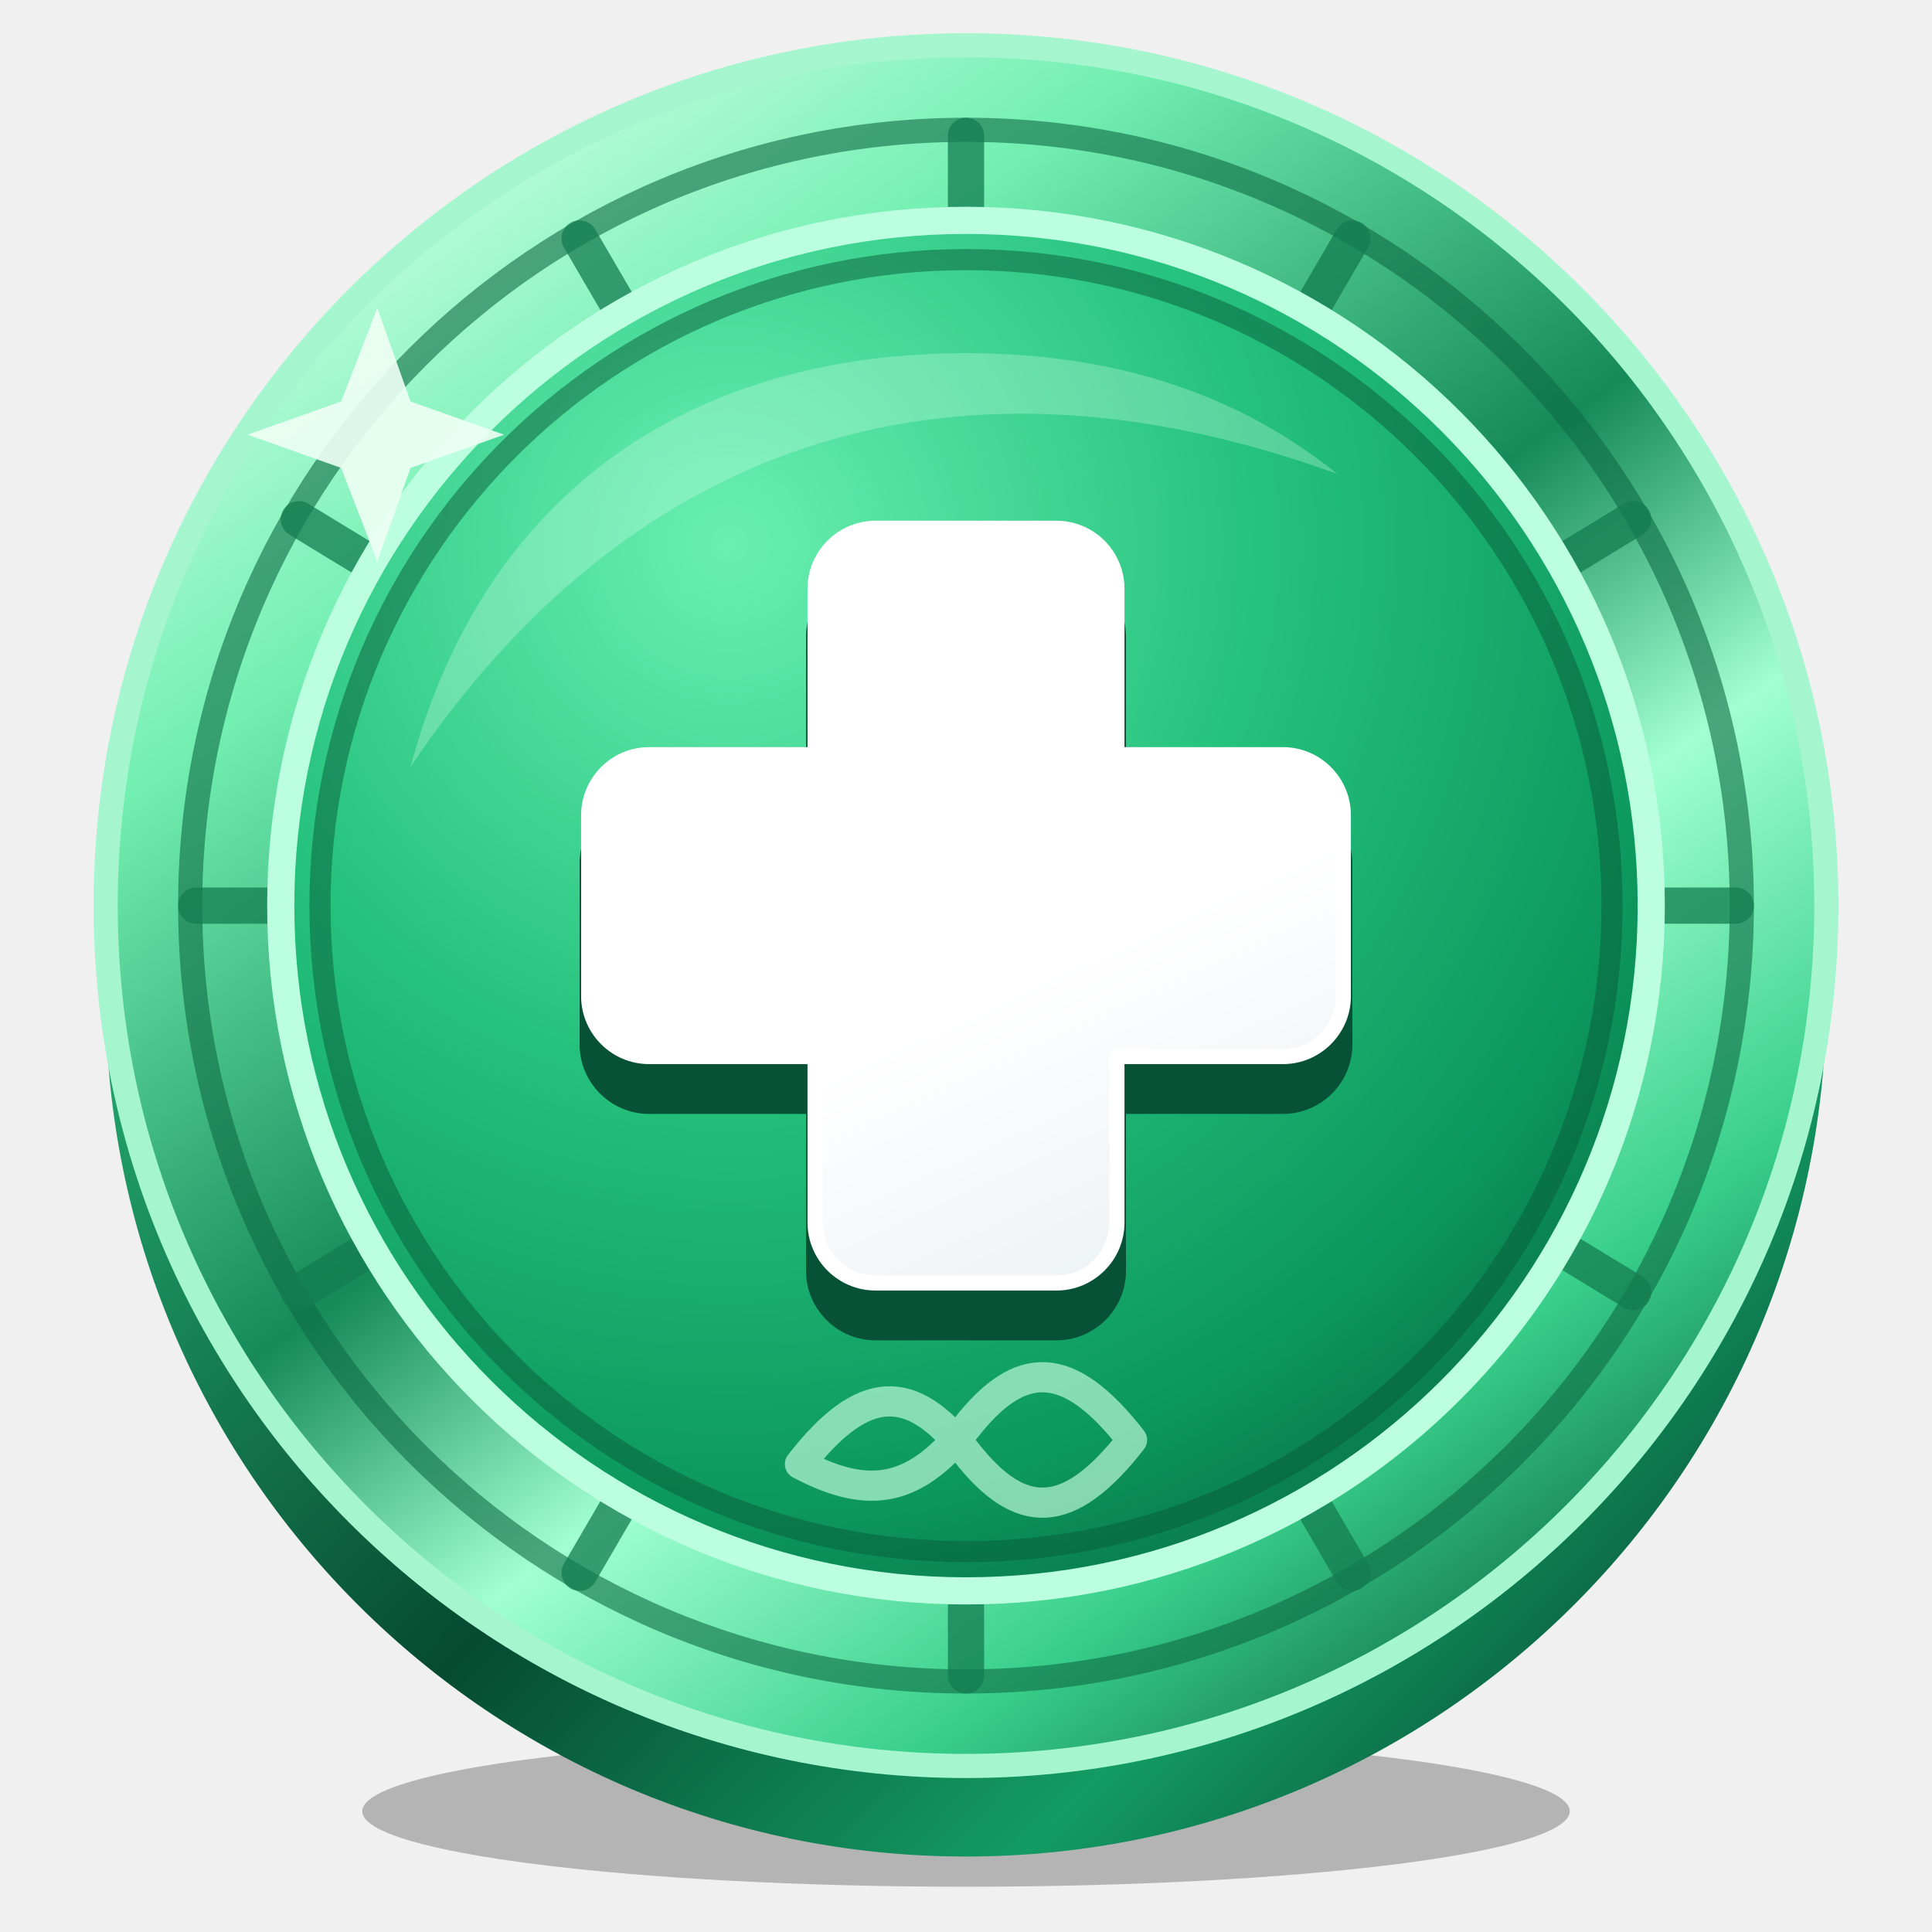
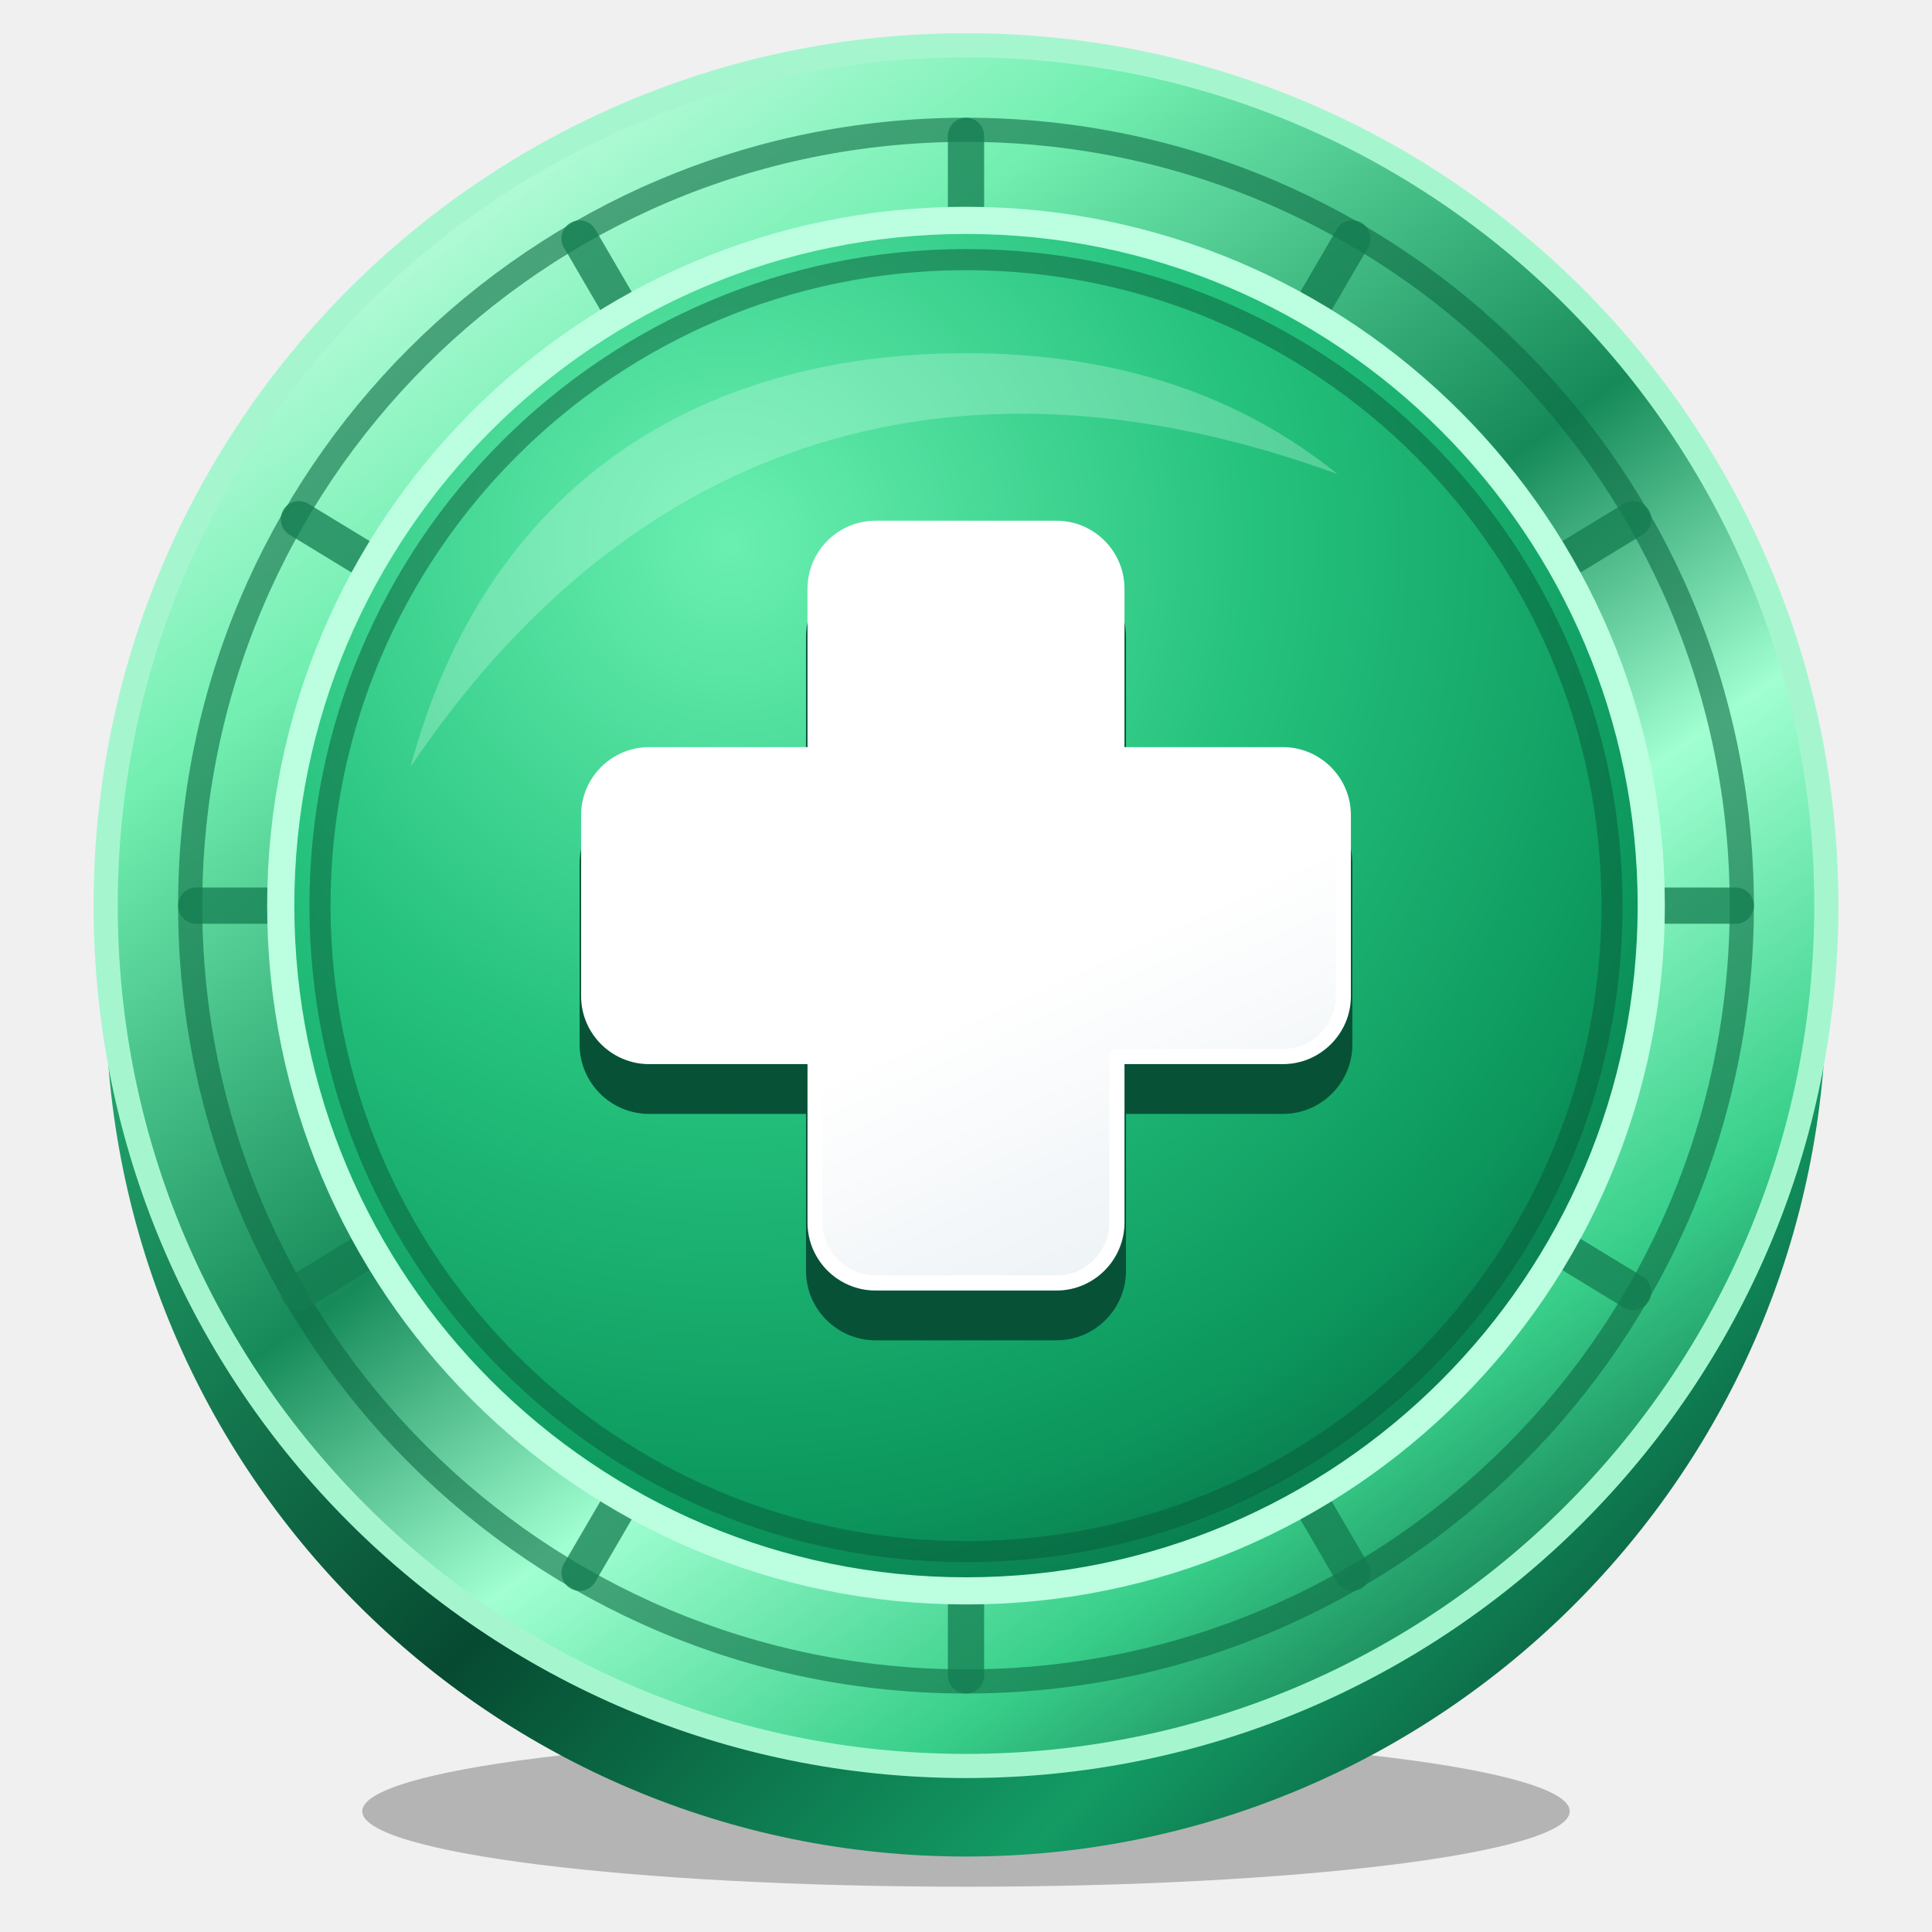
<svg xmlns="http://www.w3.org/2000/svg" width="64" height="64" viewBox="0 0 64 64" fill="none">
  <defs>
    <linearGradient id="sweeps-edge" x1="8" y1="18" x2="54" y2="63" gradientUnits="userSpaceOnUse">
      <stop stop-color="#2DC782" />
      <stop offset=".48" stop-color="#064A31" />
      <stop offset=".76" stop-color="#139B64" />
      <stop offset="1" stop-color="#063C2B" />
    </linearGradient>
    <linearGradient id="sweeps-rim" x1="13" y1="4" x2="51" y2="57" gradientUnits="userSpaceOnUse">
      <stop stop-color="#CBFFE5" />
      <stop offset=".2" stop-color="#72EFB1" />
      <stop offset=".47" stop-color="#168A59" />
      <stop offset=".64" stop-color="#A1FFD1" />
      <stop offset=".83" stop-color="#38CF8A" />
      <stop offset="1" stop-color="#0B6242" />
    </linearGradient>
    <radialGradient id="sweeps-face" cx="0" cy="0" r="1" gradientTransform="translate(24 18) rotate(63) scale(42)" gradientUnits="userSpaceOnUse">
      <stop stop-color="#6AF0B1" />
      <stop offset=".42" stop-color="#25C27D" />
      <stop offset=".77" stop-color="#0C975D" />
      <stop offset="1" stop-color="#07613F" />
    </radialGradient>
    <linearGradient id="sweeps-plus" x1="26" y1="18" x2="38" y2="44" gradientUnits="userSpaceOnUse">
      <stop stop-color="#FFFFFF" />
      <stop offset=".58" stop-color="#FFFFFF" />
      <stop offset="1" stop-color="#EAF0F4" />
    </linearGradient>
  </defs>
  <ellipse cx="32" cy="60" rx="20" ry="2.5" fill="#000" opacity=".25" />
  <circle cx="32" cy="33" r="28.5" fill="url(#sweeps-edge)" />
  <circle cx="32" cy="30" r="28.5" fill="url(#sweeps-rim)" stroke="#A5F6CE" stroke-width=".8" />
  <circle cx="32" cy="30" r="25.7" stroke="#0D6B45" stroke-width=".8" opacity=".6" />
  <path d="M32 4.5V7.2M44.8 7.9L43.4 10.3M54.1 17.2L51.8 18.6M57.5 30H54.8M54.1 42.8L51.8 41.4M44.8 52.1L43.4 49.7M32 55.5V52.8M19.2 52.1L20.6 49.7M9.9 42.8L12.2 41.4M6.5 30H9.2M9.9 17.2L12.2 18.6M19.2 7.9L20.6 10.3" stroke="#137C50" stroke-width="1.2" stroke-linecap="round" opacity=".75" />
  <circle cx="32" cy="30" r="22.7" fill="url(#sweeps-face)" stroke="#BBFFE0" stroke-width=".9" />
  <circle cx="32" cy="30" r="21.4" stroke="#075C3A" stroke-width=".7" opacity=".5" />
  <path d="M13.6 25.4C16.1 16.1 23.1 11.7 32 11.7C37.2 11.7 41.2 13.2 44.3 15.7C31.1 10.9 20.6 15 13.6 25.4Z" fill="#D5FFEB" opacity=".3" />
  <path d="M29 17.5H35C36.1 17.5 37 18.4 37 19.5V25H42.5C43.6 25 44.5 25.9 44.5 27V33C44.5 34.1 43.6 35 42.5 35H37V40.5C37 41.6 36.1 42.5 35 42.5H29C27.9 42.5 27 41.6 27 40.5V35H21.5C20.4 35 19.5 34.1 19.5 33V27C19.5 25.9 20.4 25 21.5 25H27V19.5C27 18.4 27.9 17.5 29 17.5Z" transform="translate(0 1.6)" fill="#075237" stroke="#075237" stroke-width=".6" />
  <path d="M29 17.5H35C36.1 17.5 37 18.4 37 19.5V25H42.5C43.6 25 44.5 25.9 44.5 27V33C44.5 34.1 43.6 35 42.5 35H37V40.5C37 41.6 36.1 42.5 35 42.5H29C27.9 42.5 27 41.6 27 40.5V35H21.5C20.4 35 19.5 34.1 19.5 33V27C19.5 25.9 20.4 25 21.5 25H27V19.5C27 18.4 27.9 17.5 29 17.5Z" fill="url(#sweeps-plus)" stroke="#FFFFFF" stroke-width=".5" stroke-linejoin="round" />
-   <path d="M26.5 48.5C28.6 45.8 30.2 45.8 32 48.1C33.8 50.4 35.4 50.4 37.5 47.7C35.4 45 33.8 45 32 47.3C30.2 49.6 28.6 49.6 26.5 48.5Z" stroke="#C6FFE0" stroke-width="1" stroke-linejoin="round" opacity=".65" />
-   <path d="M11.3 13.3L12.5 10.2L13.6 13.3L16.7 14.4L13.6 15.5L12.5 18.6L11.3 15.5L8.2 14.4L11.3 13.3Z" fill="#EEFFF5" opacity=".9" />
</svg>
